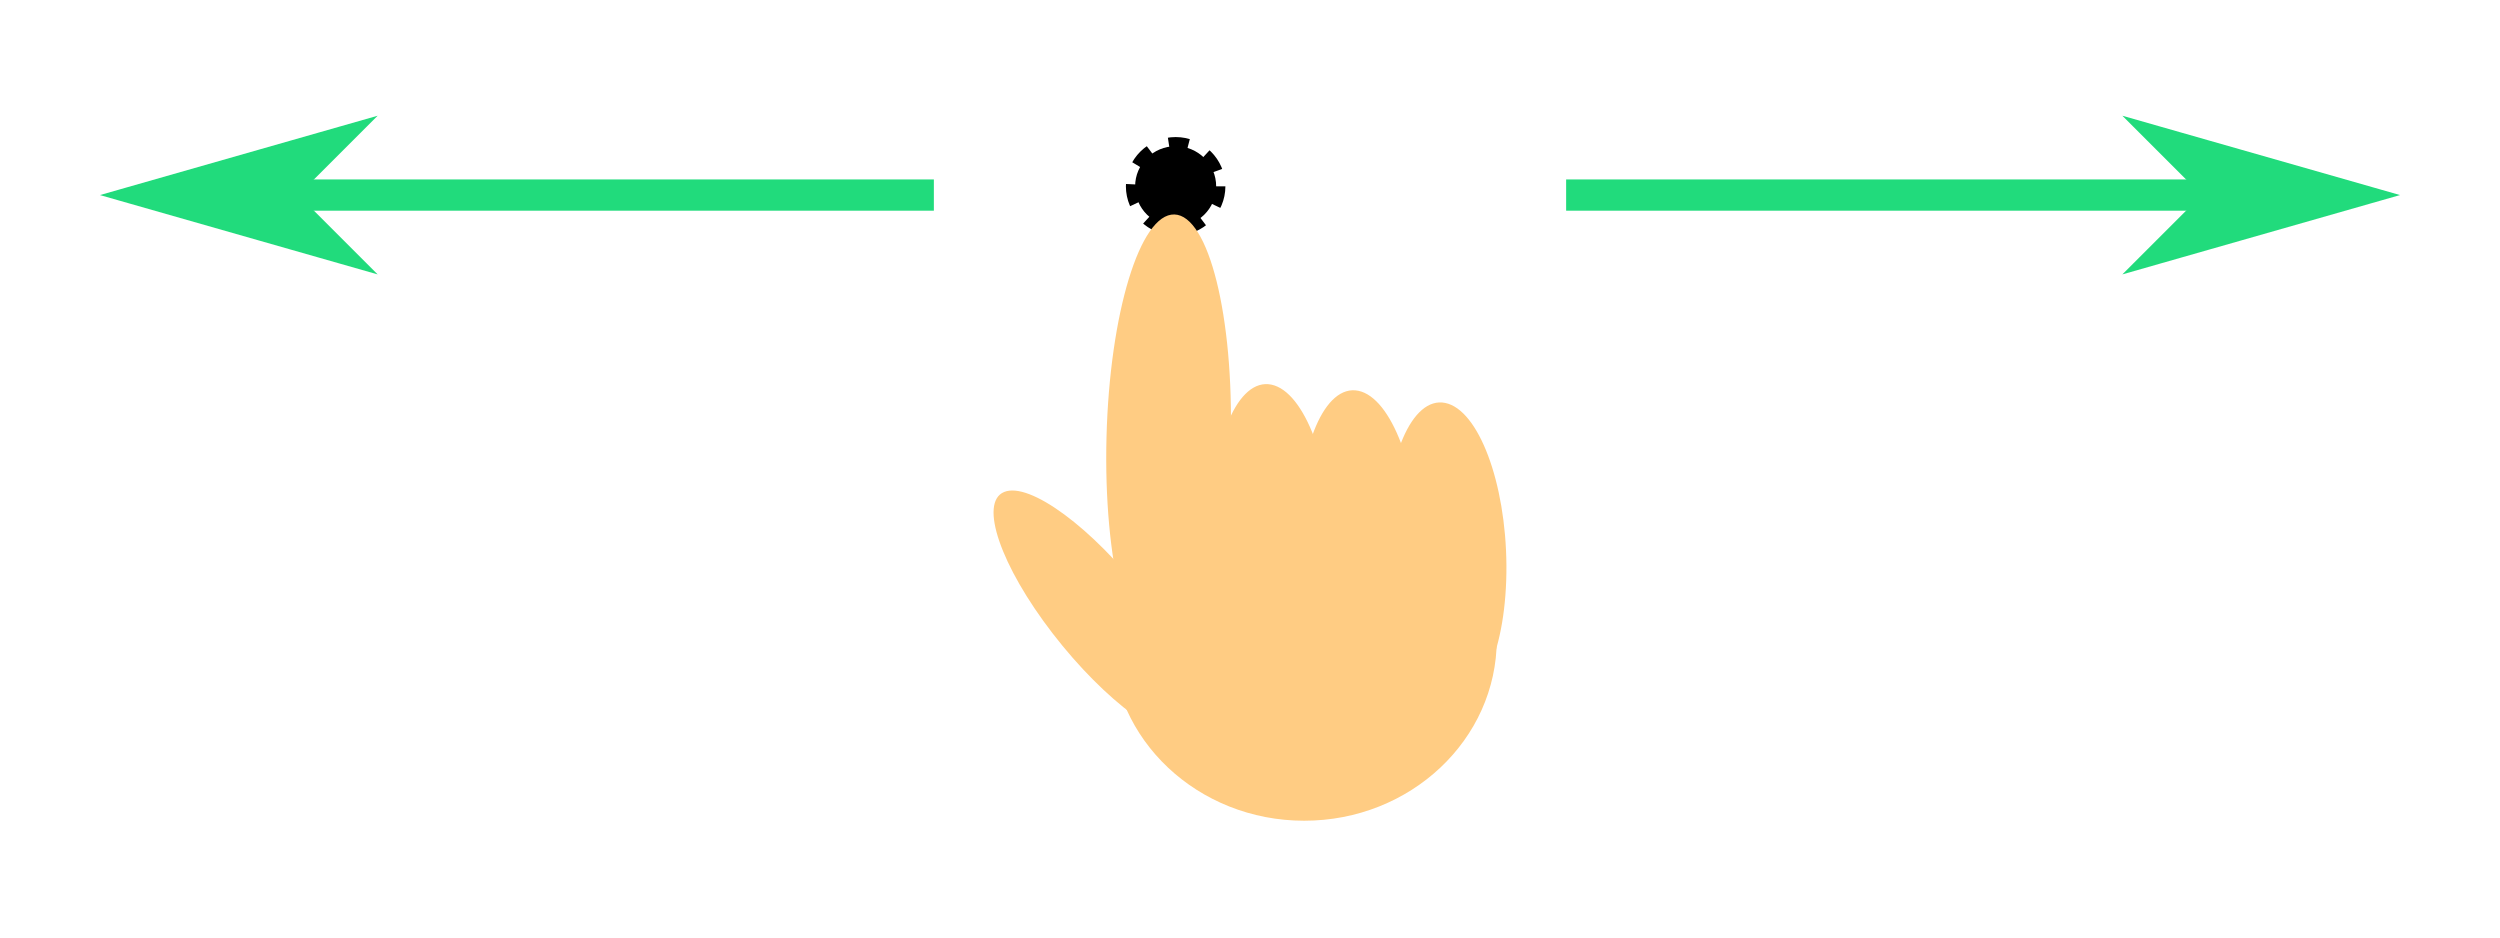
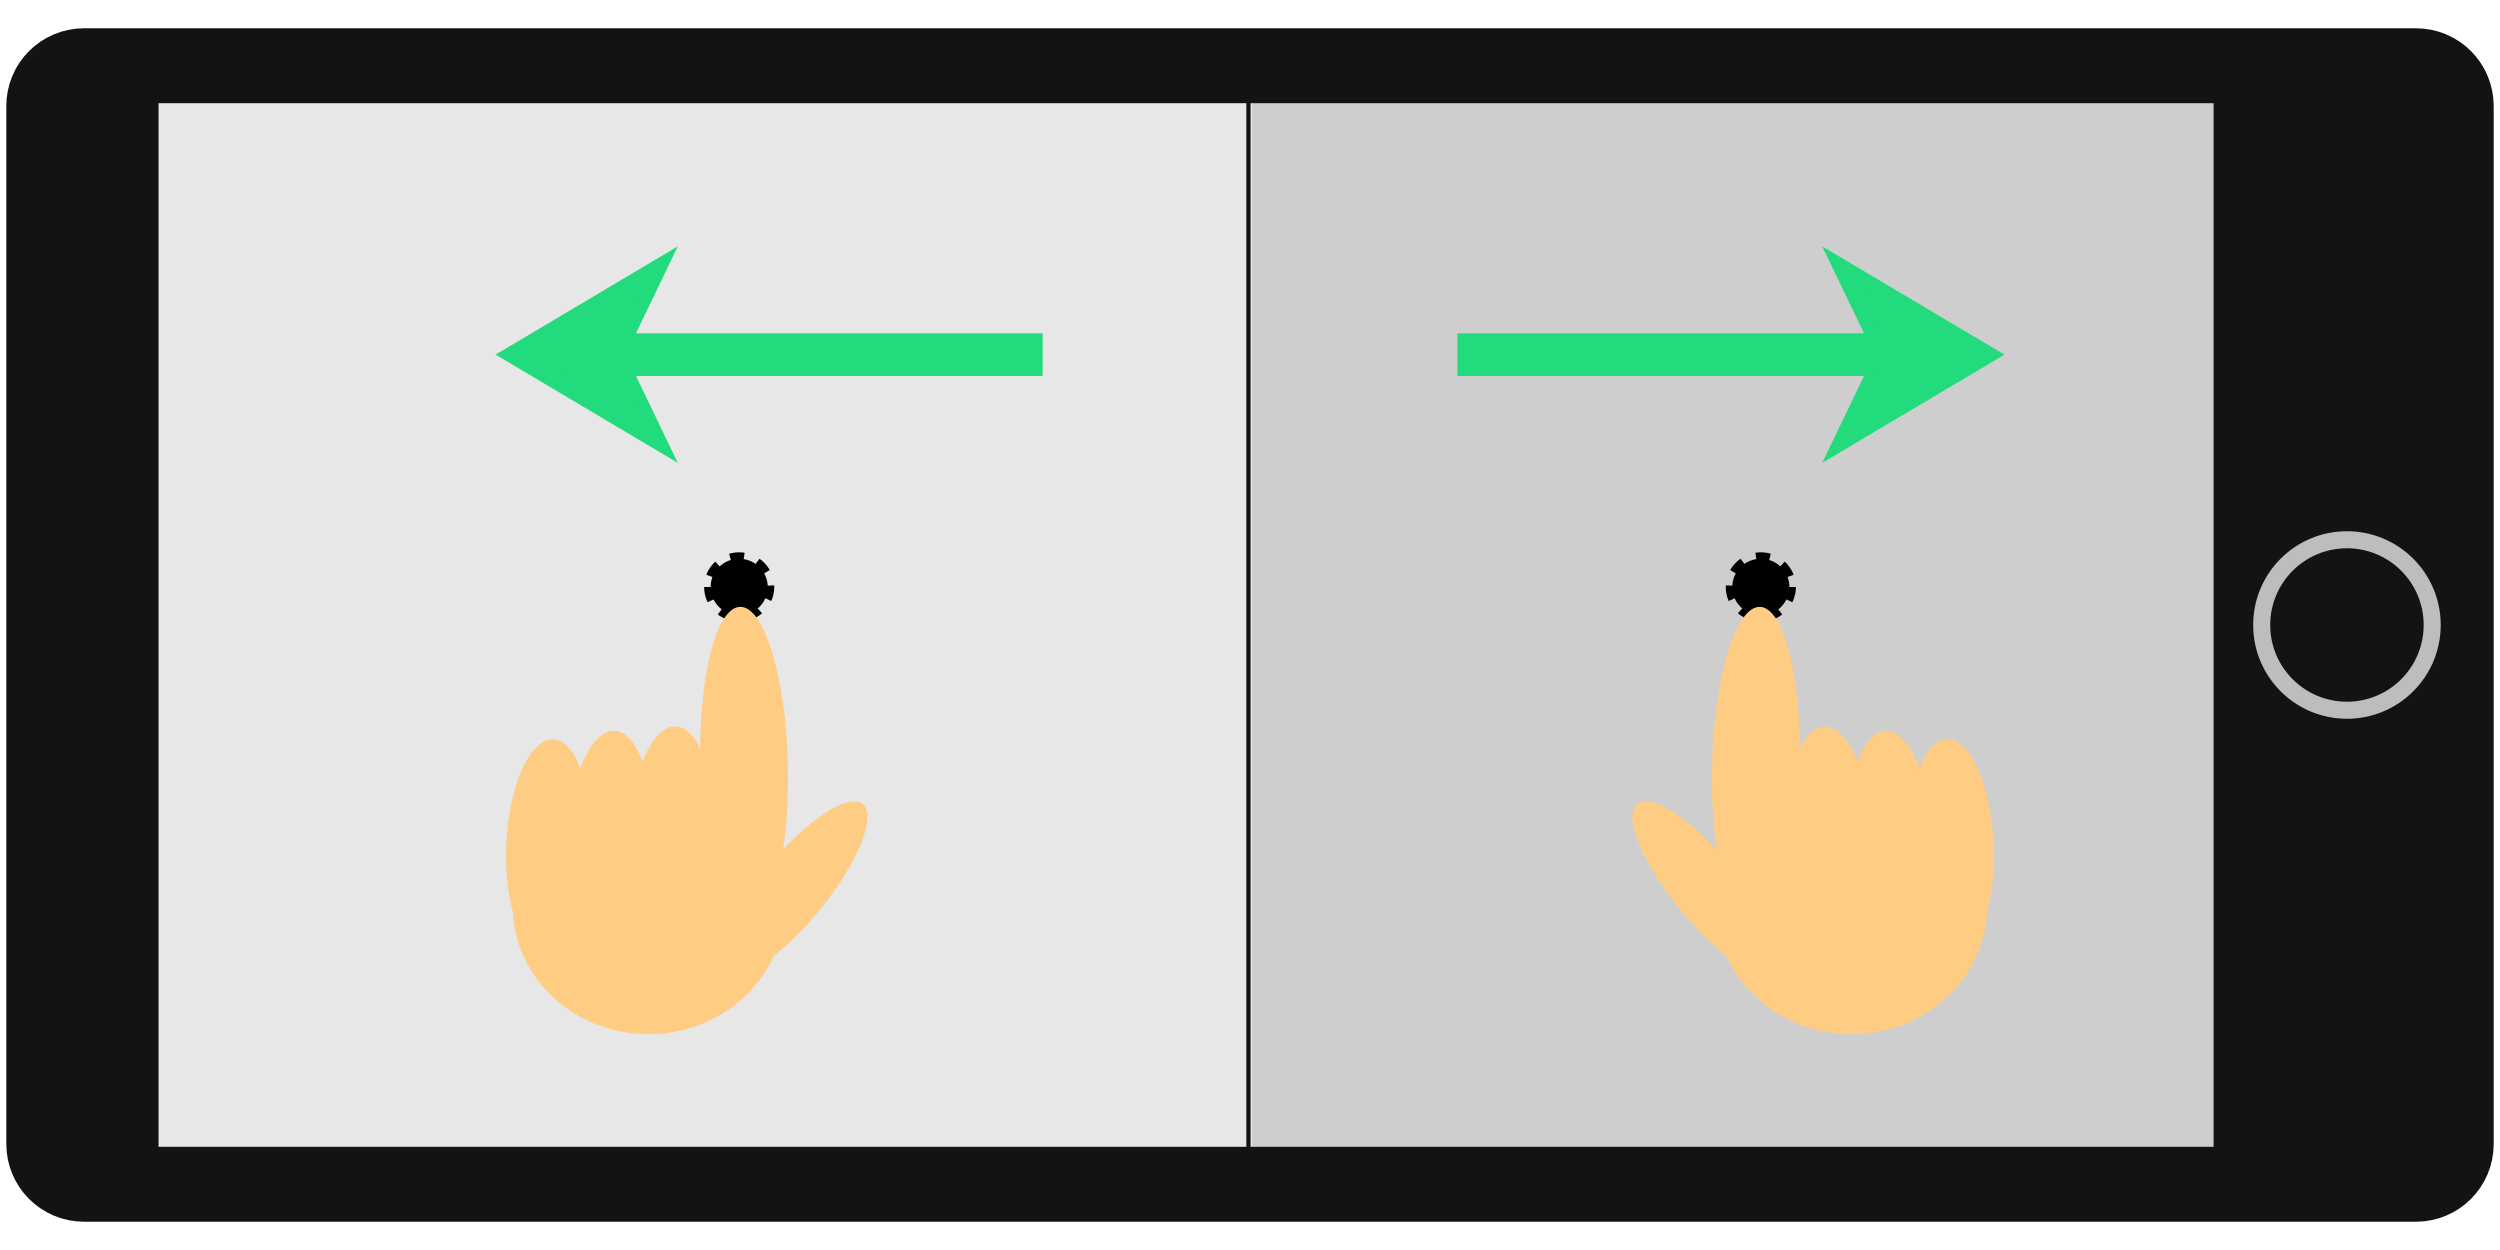
- <svg xmlns="http://www.w3.org/2000/svg" width="800" height="300" viewBox="0 0 800 300" id="svg2" version="1.1">
+ <svg xmlns="http://www.w3.org/2000/svg" width="600" height="300" viewBox="0 0 600 300" id="svg2" version="1.1">
  <defs id="defs4">
-     <marker style="overflow:visible;" id="marker4580" refX="0.0" refY="0.0" orient="auto">
-       <path transform="scale(0.4) rotate(180) translate(10,0)" style="fill-rule:evenodd;stroke:#21db7c;stroke-width:1pt;stroke-opacity:1;fill:#21db7c;fill-opacity:1" d="M 0.0,0.0 L 5.0,-5.0 L -12.5,0.0 L 5.0,5.0 L 0.0,0.0 z " id="path4582" />
+     <marker style="overflow:visible" id="marker4580" refX="0" refY="0" orient="auto">
+       <path transform="matrix(-0.4,0,0,-0.4,-4,0)" style="fill:#21db7c;fill-opacity:1;fill-rule:evenodd;stroke:#21db7c;stroke-width:1pt;stroke-opacity:1" d="M 0,0 5,-5 -12.5,0 5,5 0,0 Z" id="path4582" />
    </marker>
-     <marker orient="auto" refY="0.0" refX="0.0" id="Arrow1Mend" style="overflow:visible;">
-       <path id="path4189" d="M 0.0,0.0 L 5.0,-5.0 L -12.5,0.0 L 5.0,5.0 L 0.0,0.0 z " style="fill-rule:evenodd;stroke:#21db7c;stroke-width:1pt;stroke-opacity:1;fill:#21db7c;fill-opacity:1" transform="scale(0.4) rotate(180) translate(10,0)" />
+     <marker orient="auto" refY="0" refX="0" id="Arrow1Mend" style="overflow:visible">
+       <path id="path4189" d="M 0,0 5,-5 -12.5,0 5,5 0,0 Z" style="fill:#21db7c;fill-opacity:1;fill-rule:evenodd;stroke:#21db7c;stroke-width:1pt;stroke-opacity:1" transform="matrix(-0.4,0,0,-0.4,-4,0)" />
    </marker>
-     <marker orient="auto" refY="0.0" refX="0.0" id="TriangleOutL" style="overflow:visible">
-       <path id="path4322" d="M 5.77,0.0 L -2.88,5.0 L -2.88,-5.0 L 5.77,0.0 z " style="fill-rule:evenodd;stroke:#000000;stroke-width:1pt;stroke-opacity:1;fill:#000000;fill-opacity:1" transform="scale(0.8)" />
+     <marker orient="auto" refY="0" refX="0" id="TriangleOutL" style="overflow:visible">
+       <path id="path4322" d="m 5.77,0 -8.65,5 0,-10 8.65,5 z" style="fill:#000000;fill-opacity:1;fill-rule:evenodd;stroke:#000000;stroke-width:1pt;stroke-opacity:1" transform="scale(0.8,0.8)" />
    </marker>
  </defs>
  <g id="layer1" transform="translate(0,-752.3622)">
-     <g id="g4708" transform="translate(0,-32.52435)">
-       <g transform="matrix(1.967836,0,0,1.947388,-407.5964,-838.5638)" id="g4164">
-         <circle style="opacity:1;fill:#000000;fill-opacity:1;stroke:#000000;stroke-width:3;stroke-linejoin:round;stroke-miterlimit:4;stroke-dasharray:3, 3;stroke-dashoffset:0;stroke-opacity:1" id="path4154" cx="398.307" cy="864.269" r="6.589" />
-         <g id="g4156">
-           <ellipse ry="29.799" rx="31.315" cy="938.72" cx="419.213" id="path4136" style="opacity:1;fill:#ffcc83;fill-opacity:1;stroke:none;stroke-width:20;stroke-linejoin:round;stroke-miterlimit:4;stroke-dasharray:none;stroke-opacity:1" />
-           <ellipse transform="matrix(-0.02541881,0.9996769,-0.9996769,-0.02541881,0,0)" ry="10.102" rx="36.871" cy="-420.057" cx="895.367" id="path4138" style="opacity:1;fill:#ffcc83;fill-opacity:1;stroke:none;stroke-width:20;stroke-linejoin:round;stroke-miterlimit:4;stroke-dasharray:none;stroke-opacity:1" />
-           <ellipse style="opacity:1;fill:#ffcc83;fill-opacity:1;stroke:none;stroke-width:20;stroke-linejoin:round;stroke-miterlimit:4;stroke-dasharray:none;stroke-opacity:1" id="ellipse4140" cx="1045.638" cy="269.036" rx="25.338" ry="8.096" transform="matrix(0.6065255,0.7950641,-0.9233577,0.3839408,0,0)" />
-           <ellipse transform="matrix(0.00619321,0.9999808,-0.9790091,-0.2038163,0,0)" ry="10" rx="24.67" cy="-417.607" cx="836.428" id="ellipse4142" style="opacity:1;fill:#ffcc83;fill-opacity:1;stroke:none;stroke-width:20;stroke-linejoin:round;stroke-miterlimit:4;stroke-dasharray:none;stroke-opacity:1" />
-           <ellipse style="opacity:1;fill:#ffcc83;fill-opacity:1;stroke:none;stroke-width:20;stroke-linejoin:round;stroke-miterlimit:4;stroke-dasharray:none;stroke-opacity:1" id="ellipse4146" cx="834.492" cy="-432.064" rx="24.67" ry="10" transform="matrix(0.00619321,0.9999808,-0.9790091,-0.2038163,0,0)" />
-           <ellipse transform="matrix(0.00619321,0.9999808,-0.9790091,-0.2038163,0,0)" ry="10" rx="24.67" cy="-446.516" cx="833.546" id="ellipse4148" style="opacity:1;fill:#ffcc83;fill-opacity:1;stroke:none;stroke-width:20;stroke-linejoin:round;stroke-miterlimit:4;stroke-dasharray:none;stroke-opacity:1" />
-         </g>
+     <g id="g4459" transform="matrix(1.022959,0,0,1.022959,-6.887755,-20.71751)">
+       <g transform="translate(5.357147,-0.35715)" id="g4416">
+         <rect style="opacity:1;fill:#d7d7d7;fill-opacity:0.596;stroke:none;stroke-width:4;stroke-linecap:round;stroke-linejoin:miter;stroke-miterlimit:4;stroke-dasharray:none;stroke-opacity:1" id="rect4404" width="259.286" height="254.286" x="35" y="775.934" ry="0" />
+         <rect ry="0" y="776.648" x="295" height="254.286" width="259.286" id="rect4406" style="opacity:1;fill:#adadad;fill-opacity:0.596;stroke:none;stroke-width:4;stroke-linecap:round;stroke-linejoin:miter;stroke-miterlimit:4;stroke-dasharray:none;stroke-opacity:1" />
+         <path style="fill:none;fill-rule:evenodd;stroke:#131313;stroke-width:1;stroke-linecap:butt;stroke-linejoin:miter;stroke-miterlimit:4;stroke-dasharray:none;stroke-opacity:1" d="m 294.286,769.505 0,266.429" id="path4408" />
      </g>
-       <g transform="translate(6.692925,0)" id="g4704">
+       <g transform="matrix(0.4809534,0,0,1,110.8376,-8.381497)" id="g4704">
        <path style="fill:none;fill-rule:evenodd;stroke:#21db7c;stroke-width:10;stroke-linecap:butt;stroke-linejoin:miter;stroke-miterlimit:4;stroke-dasharray:none;stroke-opacity:1;marker-end:url(#Arrow1Mend)" d="M 292.143,847.308 45,847.308" id="path4174" />
        <path id="path4578" d="m 494.471,847.308 247.143,0" style="fill:none;fill-rule:evenodd;stroke:#21db7c;stroke-width:10;stroke-linecap:butt;stroke-linejoin:miter;stroke-miterlimit:4;stroke-dasharray:none;stroke-opacity:1;marker-end:url(#marker4580)" />
+       </g>
+       <g transform="translate(-196.7857,-2.2617187e-5)" id="g4398">
+         <rect style="opacity:1;fill:none;fill-opacity:1;stroke:#131313;stroke-width:17.573;stroke-linecap:round;stroke-linejoin:miter;stroke-miterlimit:4;stroke-dasharray:none;stroke-opacity:1" id="rect4362" width="565.999" height="262.427" x="213.786" y="771.149" ry="9.446" />
+         <rect style="opacity:1;fill:#131313;fill-opacity:1;stroke:none;stroke-width:20;stroke-linecap:round;stroke-linejoin:miter;stroke-miterlimit:4;stroke-dasharray:none;stroke-opacity:1" id="rect4364" width="52.143" height="247.143" x="722.857" y="778.076" ry="0" />
+         <circle style="opacity:1;fill:#131313;fill-opacity:1;stroke:#bdbdbd;stroke-width:4;stroke-linecap:round;stroke-linejoin:miter;stroke-miterlimit:4;stroke-dasharray:none;stroke-opacity:1" id="path4370" cx="754.143" cy="902.362" r="20" />
+         <rect ry="0" y="779.505" x="214.286" height="247.143" width="26.429" id="rect4396" style="opacity:1;fill:#131313;fill-opacity:1;stroke:none;stroke-width:20;stroke-linecap:round;stroke-linejoin:miter;stroke-miterlimit:4;stroke-dasharray:none;stroke-opacity:1" />
+       </g>
+       <g transform="translate(5.365666,-14)" id="g4439">
+         <g id="g4164" transform="matrix(1.016925,0,0,1.006358,9.432877,37.68465)">
+           <circle r="6.589" cy="864.269" cx="398.307" id="path4154" style="opacity:1;fill:#000000;fill-opacity:1;stroke:#000000;stroke-width:3;stroke-linejoin:round;stroke-miterlimit:4;stroke-dasharray:3, 3;stroke-dashoffset:0;stroke-opacity:1" />
+           <g id="g4156">
+             <ellipse style="opacity:1;fill:#ffcc83;fill-opacity:1;stroke:none;stroke-width:20;stroke-linejoin:round;stroke-miterlimit:4;stroke-dasharray:none;stroke-opacity:1" id="path4136" cx="419.213" cy="938.72" rx="31.315" ry="29.799" />
+             <ellipse style="opacity:1;fill:#ffcc83;fill-opacity:1;stroke:none;stroke-width:20;stroke-linejoin:round;stroke-miterlimit:4;stroke-dasharray:none;stroke-opacity:1" id="path4138" cx="895.367" cy="-420.057" rx="36.871" ry="10.102" transform="matrix(-0.02541881,0.9996769,-0.9996769,-0.02541881,0,0)" />
+             <ellipse transform="matrix(0.6065255,0.7950641,-0.9233577,0.3839408,0,0)" ry="8.096" rx="25.338" cy="269.036" cx="1045.638" id="ellipse4140" style="opacity:1;fill:#ffcc83;fill-opacity:1;stroke:none;stroke-width:20;stroke-linejoin:round;stroke-miterlimit:4;stroke-dasharray:none;stroke-opacity:1" />
+             <ellipse style="opacity:1;fill:#ffcc83;fill-opacity:1;stroke:none;stroke-width:20;stroke-linejoin:round;stroke-miterlimit:4;stroke-dasharray:none;stroke-opacity:1" id="ellipse4142" cx="836.428" cy="-417.607" rx="24.67" ry="10" transform="matrix(0.00619321,0.9999808,-0.9790091,-0.2038163,0,0)" />
+             <ellipse transform="matrix(0.00619321,0.9999808,-0.9790091,-0.2038163,0,0)" ry="10" rx="24.67" cy="-432.064" cx="834.492" id="ellipse4146" style="opacity:1;fill:#ffcc83;fill-opacity:1;stroke:none;stroke-width:20;stroke-linejoin:round;stroke-miterlimit:4;stroke-dasharray:none;stroke-opacity:1" />
+             <ellipse style="opacity:1;fill:#ffcc83;fill-opacity:1;stroke:none;stroke-width:20;stroke-linejoin:round;stroke-miterlimit:4;stroke-dasharray:none;stroke-opacity:1" id="ellipse4148" cx="833.546" cy="-446.516" rx="24.67" ry="10" transform="matrix(0.00619321,0.9999808,-0.9790091,-0.2038163,0,0)" />
+           </g>
+         </g>
+         <g transform="matrix(-1.016925,0,0,1.006358,579.8358,37.68465)" id="g4421">
+           <circle style="opacity:1;fill:#000000;fill-opacity:1;stroke:#000000;stroke-width:3;stroke-linejoin:round;stroke-miterlimit:4;stroke-dasharray:3, 3;stroke-dashoffset:0;stroke-opacity:1" id="circle4423" cx="398.307" cy="864.269" r="6.589" />
+           <g id="g4425">
+             <ellipse ry="29.799" rx="31.315" cy="938.72" cx="419.213" id="ellipse4427" style="opacity:1;fill:#ffcc83;fill-opacity:1;stroke:none;stroke-width:20;stroke-linejoin:round;stroke-miterlimit:4;stroke-dasharray:none;stroke-opacity:1" />
+             <ellipse transform="matrix(-0.02541881,0.9996769,-0.9996769,-0.02541881,0,0)" ry="10.102" rx="36.871" cy="-420.057" cx="895.367" id="ellipse4429" style="opacity:1;fill:#ffcc83;fill-opacity:1;stroke:none;stroke-width:20;stroke-linejoin:round;stroke-miterlimit:4;stroke-dasharray:none;stroke-opacity:1" />
+             <ellipse style="opacity:1;fill:#ffcc83;fill-opacity:1;stroke:none;stroke-width:20;stroke-linejoin:round;stroke-miterlimit:4;stroke-dasharray:none;stroke-opacity:1" id="ellipse4431" cx="1045.638" cy="269.036" rx="25.338" ry="8.096" transform="matrix(0.6065255,0.7950641,-0.9233577,0.3839408,0,0)" />
+             <ellipse transform="matrix(0.00619321,0.9999808,-0.9790091,-0.2038163,0,0)" ry="10" rx="24.67" cy="-417.607" cx="836.428" id="ellipse4433" style="opacity:1;fill:#ffcc83;fill-opacity:1;stroke:none;stroke-width:20;stroke-linejoin:round;stroke-miterlimit:4;stroke-dasharray:none;stroke-opacity:1" />
+             <ellipse style="opacity:1;fill:#ffcc83;fill-opacity:1;stroke:none;stroke-width:20;stroke-linejoin:round;stroke-miterlimit:4;stroke-dasharray:none;stroke-opacity:1" id="ellipse4435" cx="834.492" cy="-432.064" rx="24.67" ry="10" transform="matrix(0.00619321,0.9999808,-0.9790091,-0.2038163,0,0)" />
+             <ellipse transform="matrix(0.00619321,0.9999808,-0.9790091,-0.2038163,0,0)" ry="10" rx="24.67" cy="-446.516" cx="833.546" id="ellipse4437" style="opacity:1;fill:#ffcc83;fill-opacity:1;stroke:none;stroke-width:20;stroke-linejoin:round;stroke-miterlimit:4;stroke-dasharray:none;stroke-opacity:1" />
+           </g>
+         </g>
      </g>
    </g>
  </g>
</svg>
